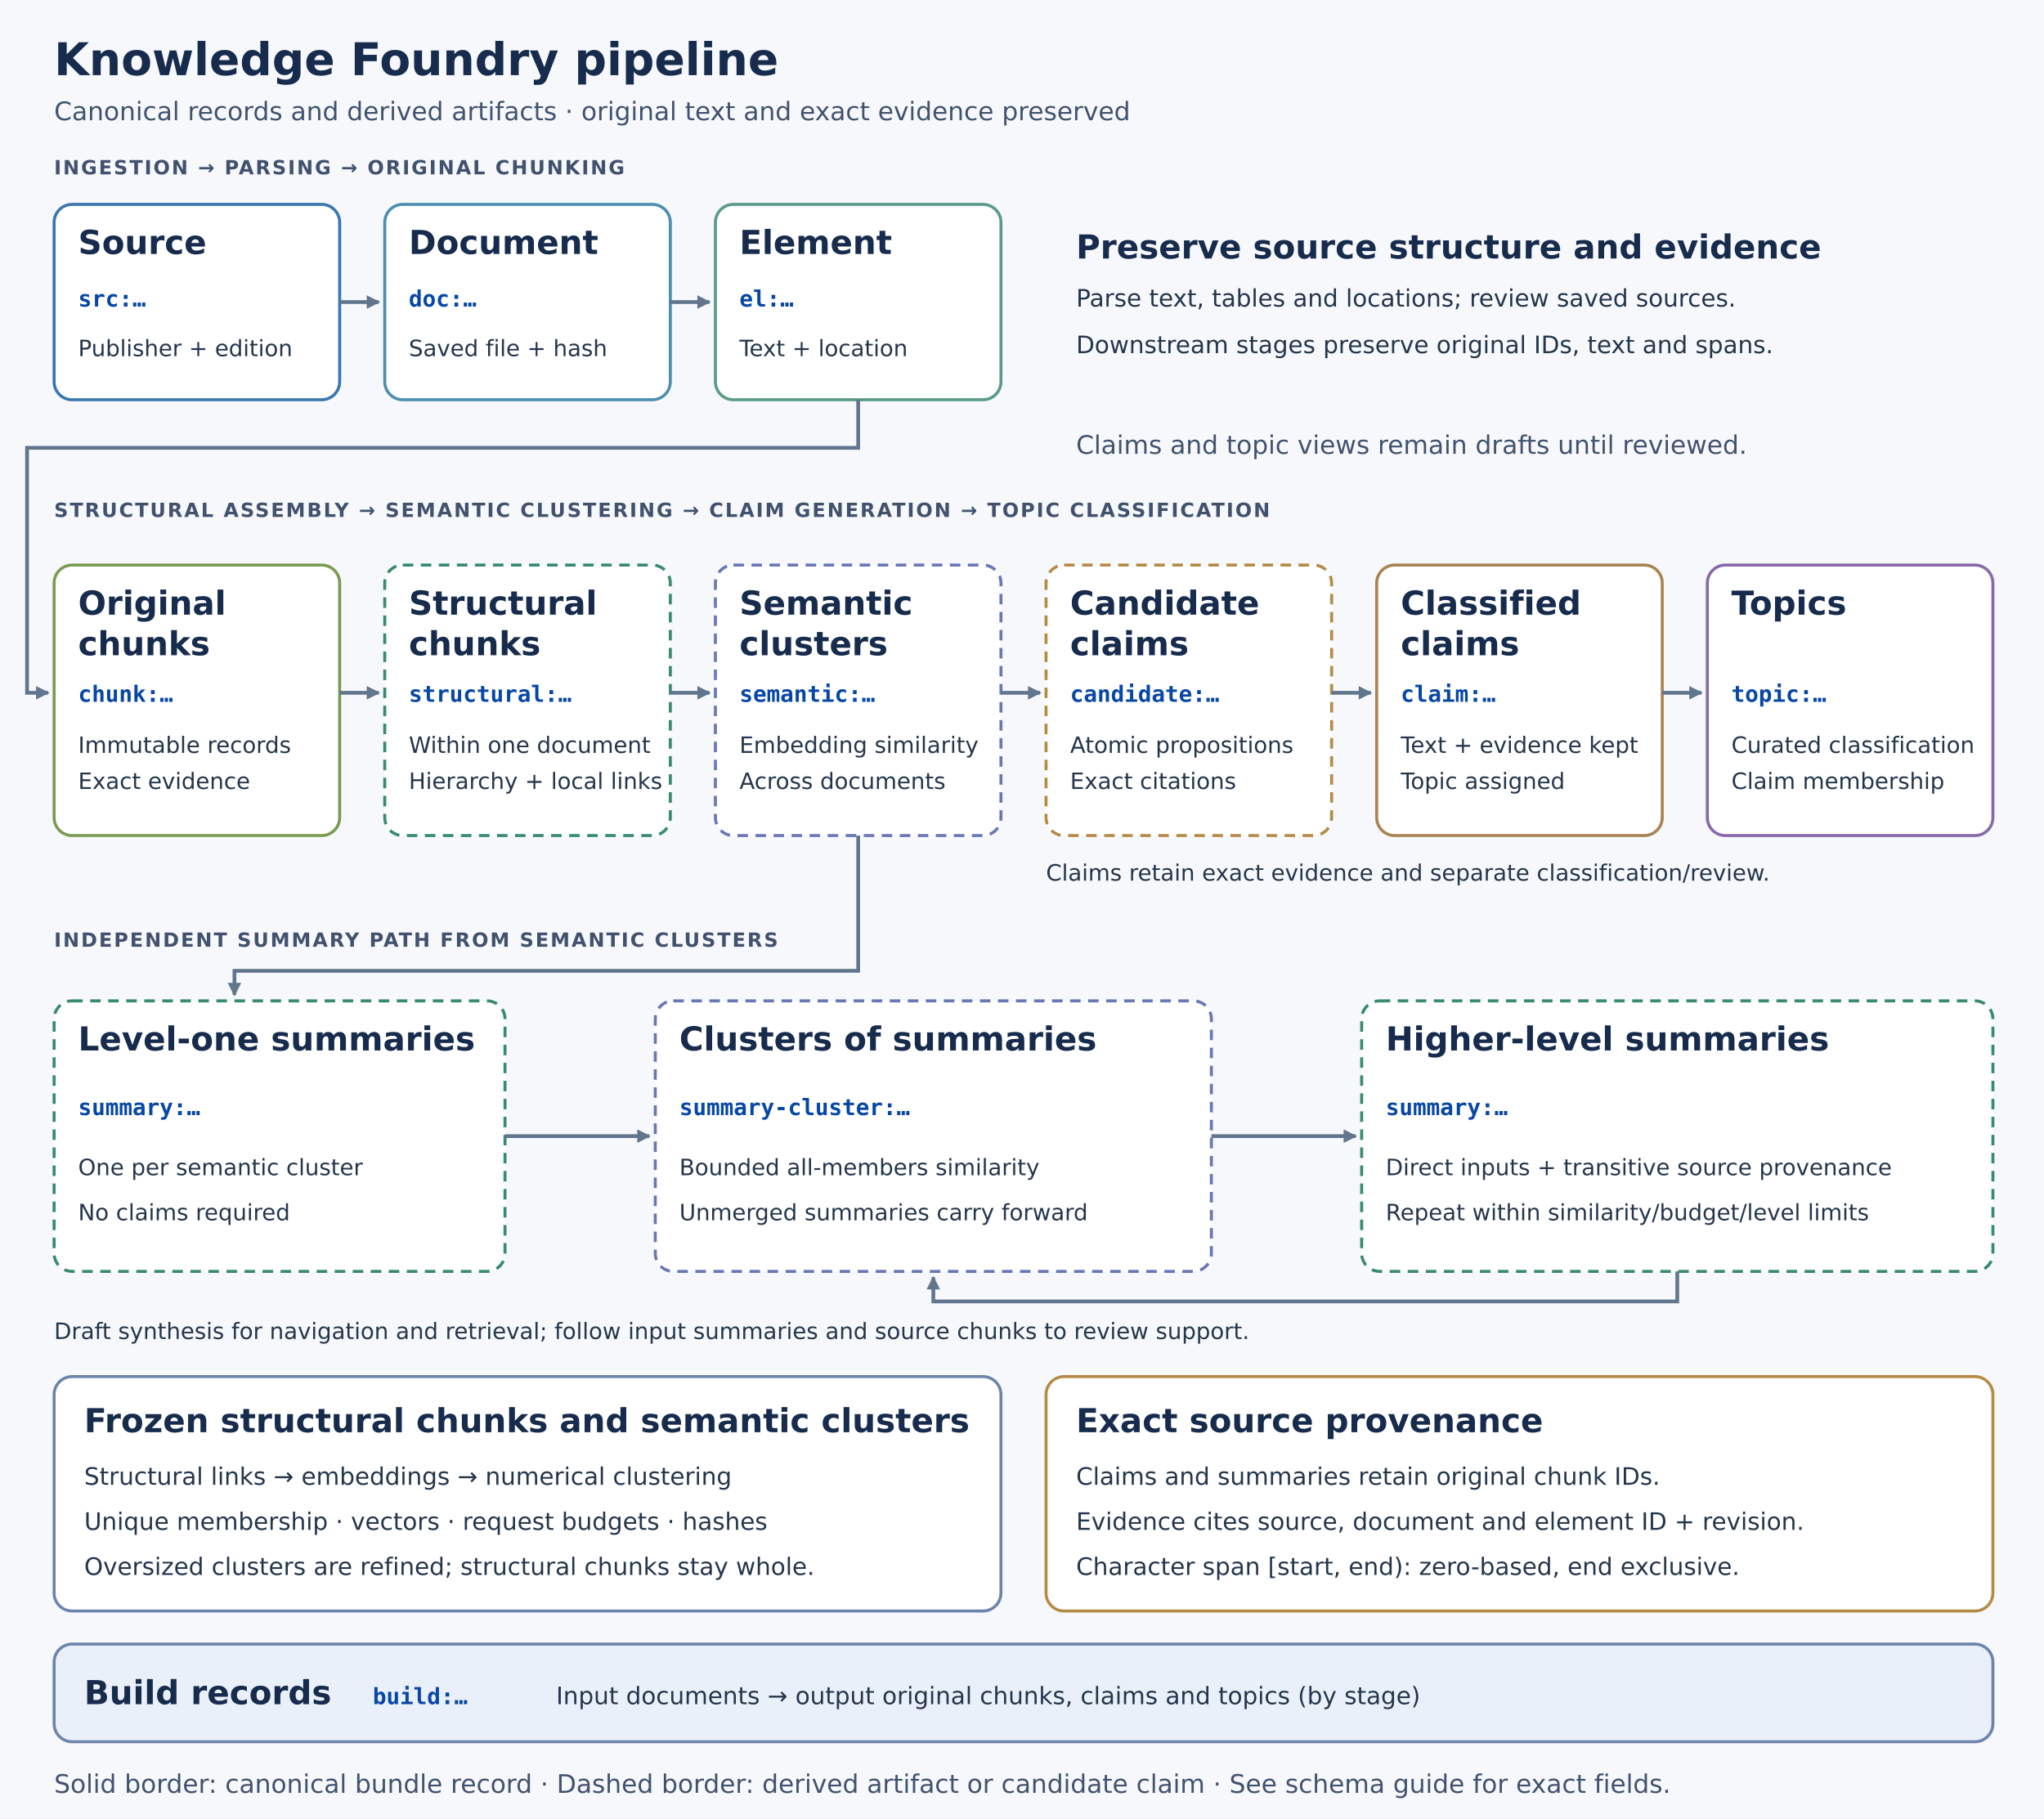
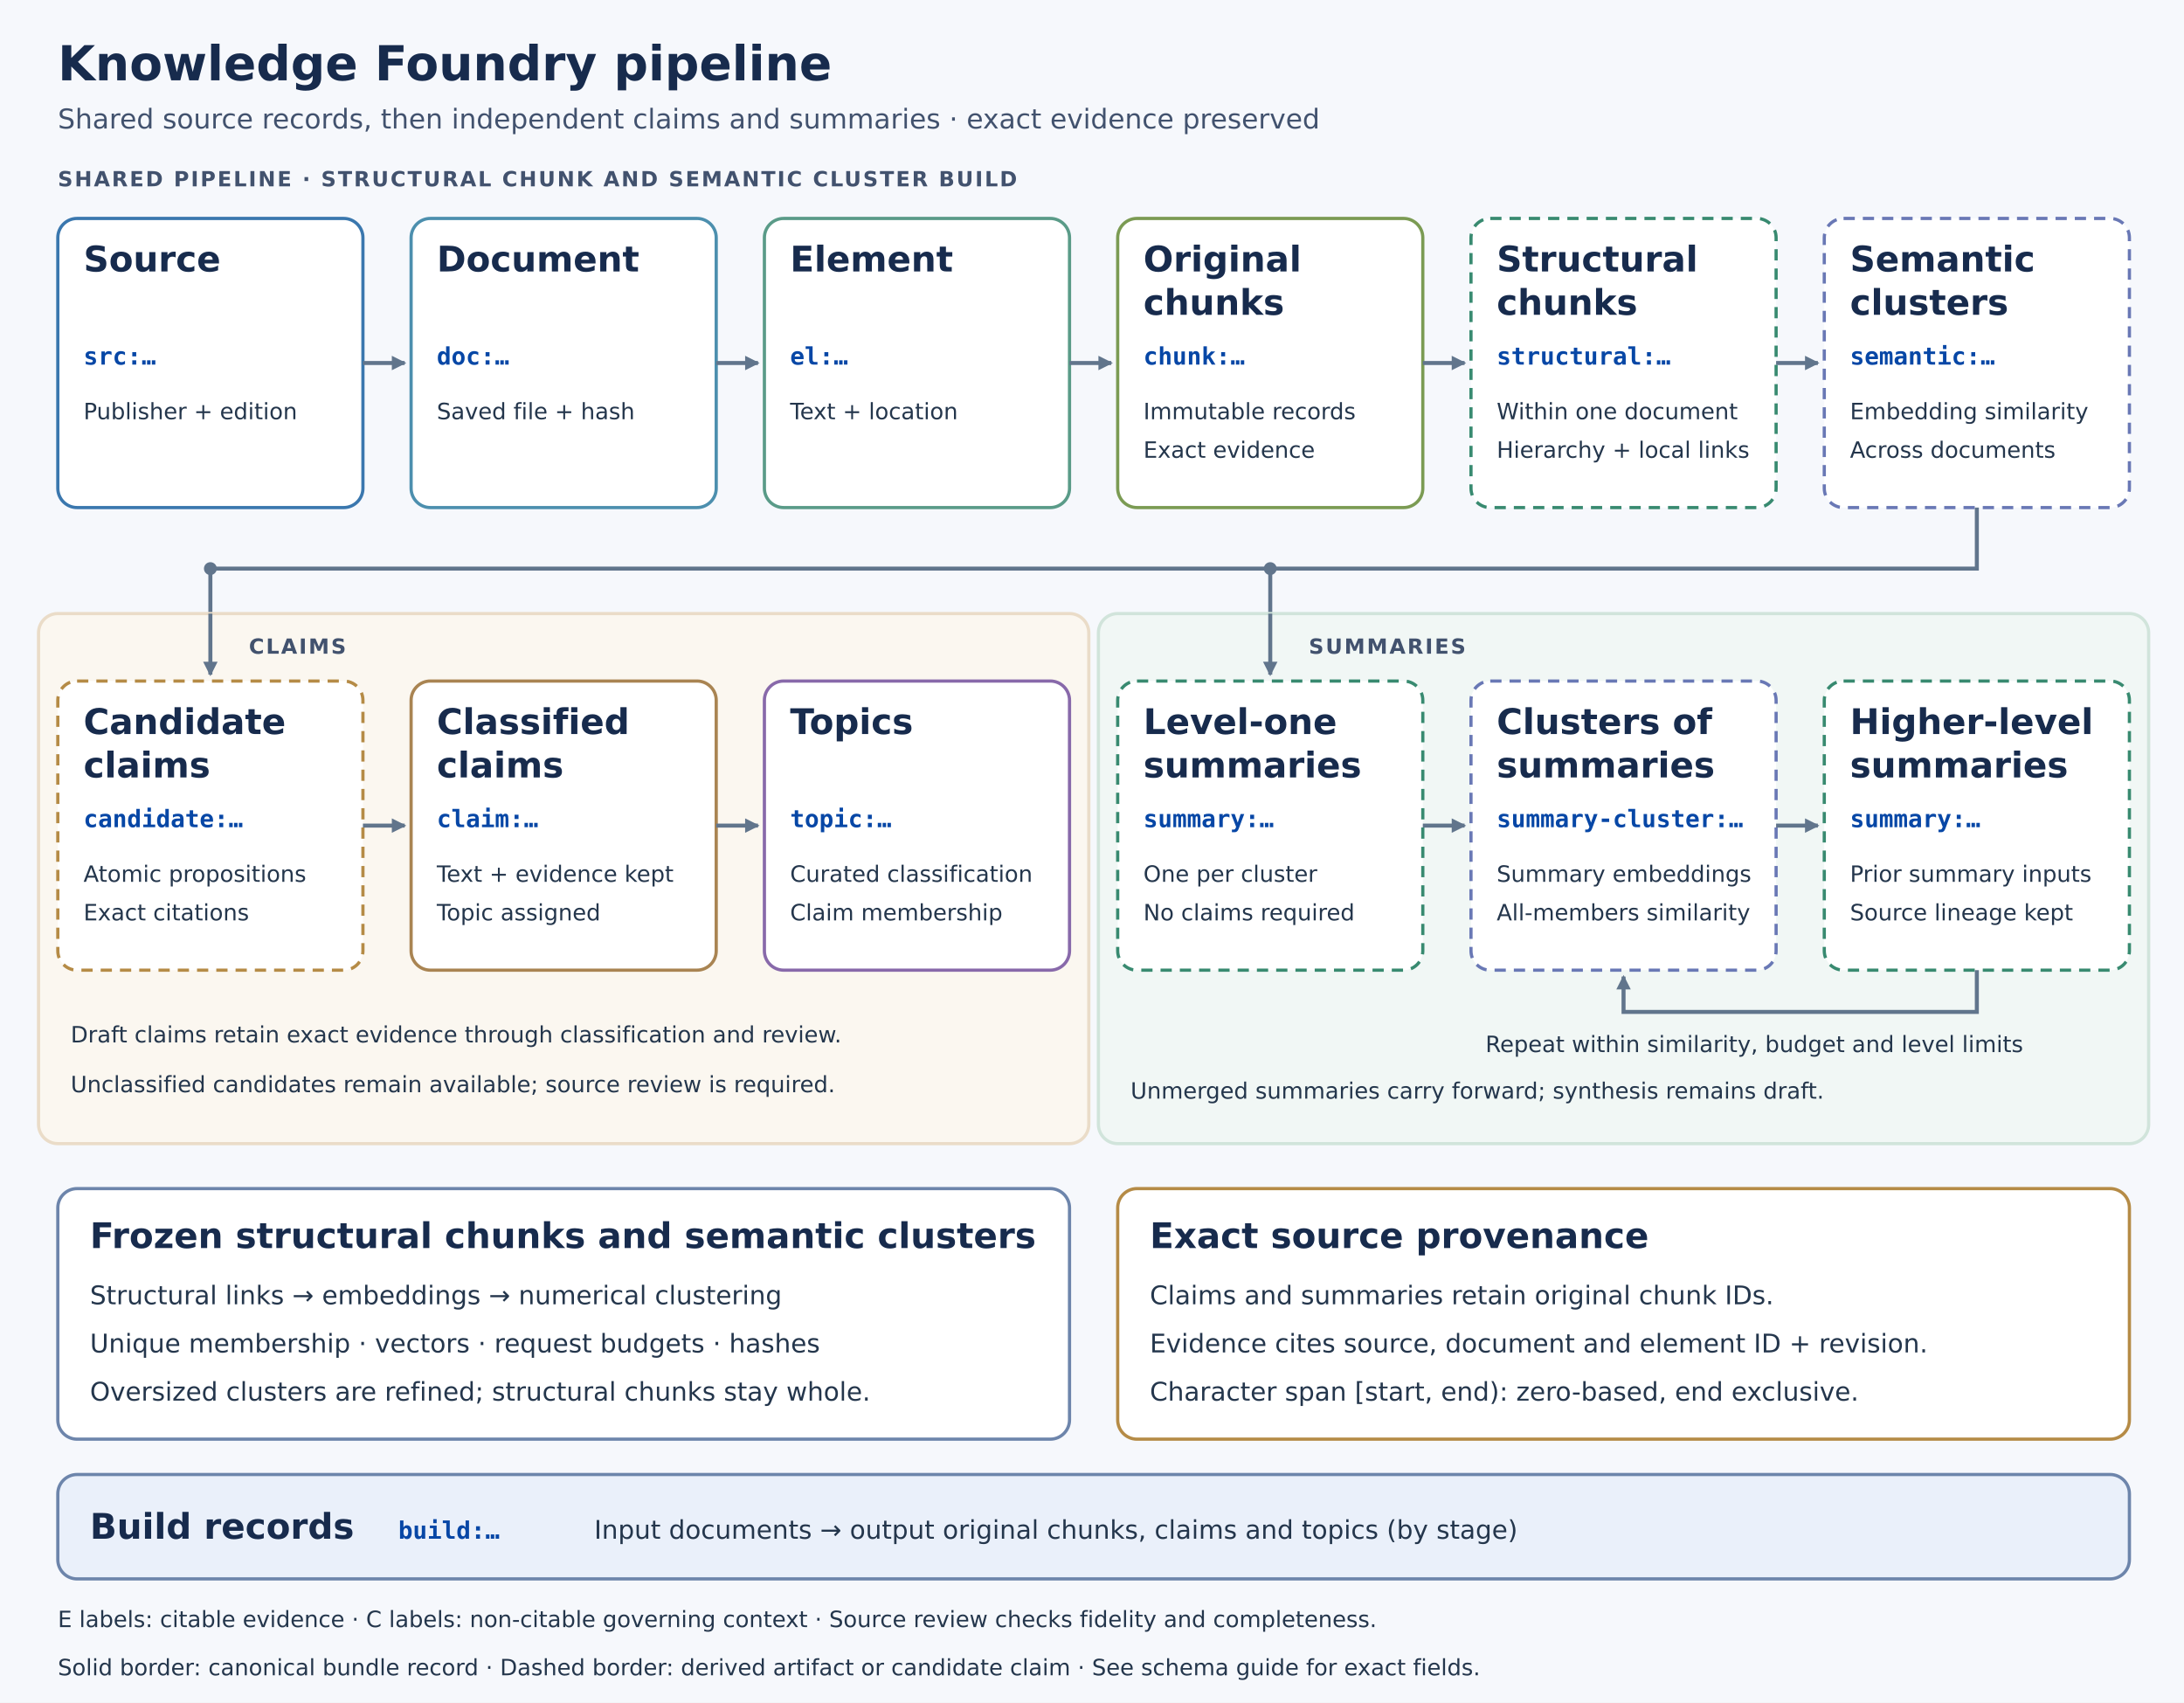
- <svg xmlns="http://www.w3.org/2000/svg" width="1360" height="1210" viewBox="0 0 1360 1210" role="img" aria-labelledby="title description">
+ <svg xmlns="http://www.w3.org/2000/svg" width="1360" height="1060" viewBox="0 0 1360 1060" role="img" aria-labelledby="title description">
  <defs>
    <marker id="arrow" markerWidth="9" markerHeight="9" refX="8" refY="4.5" orient="auto" markerUnits="userSpaceOnUse">
      <path d="M0 0 L9 4.5 L0 9 Z" fill="#61758c" />
    </marker>
  </defs>
  <style>
    text { font-family: "DejaVu Sans", sans-serif; fill: #24364c; }
    .heading { font-size: 30px; font-weight: 700; fill: #172b4d; }
    .subheading { font-size: 17px; fill: #42526e; }
    .section { font-size: 13px; font-weight: 700; letter-spacing: 1.1px; fill: #42526e; }
    .card-title { font-size: 22px; font-weight: 700; fill: #172b4d; }
    .id { font-family: "DejaVu Sans Mono", monospace; font-size: 15px; font-weight: 700; fill: #0747a6; }
-     .card-copy { font-size: 15px; }
+     .card-copy { font-size: 14px; }
    .panel-title { font-size: 22px; font-weight: 700; fill: #172b4d; }
    .panel-copy { font-size: 16px; }
    .flow { fill: none; stroke: #61758c; stroke-width: 2.5; marker-end: url(#arrow); }
+       .connector { fill: none; stroke: #61758c; stroke-width: 2.5; }
  </style>
-   <rect width="1360" height="1210" fill="#f6f8fc" />
+   <rect width="1360" height="1060" fill="#f6f8fc" />
  <text x="36" y="50" class="heading">Knowledge Foundry pipeline</text>
-   <text x="36" y="80" class="subheading">Canonical records and derived artifacts · original text and exact evidence preserved</text>
-   <text x="36" y="116" class="section">INGESTION → PARSING → ORIGINAL CHUNKING</text>
+   <text x="36" y="80" class="subheading">Shared source records, then independent claims and summaries · exact evidence preserved</text>
+   <text x="36" y="116" class="section">SHARED PIPELINE · STRUCTURAL CHUNK AND SEMANTIC CLUSTER BUILD</text>
  <g transform="translate(36 136)">
-     <rect width="190" height="130" rx="12" fill="#fff" stroke="#3a77ae" stroke-width="2" />
+     <rect width="190" height="180" rx="12" fill="#fff" stroke="#3a77ae" stroke-width="2" />
    <text x="16" y="33" class="card-title">Source</text>
-     <text x="16" y="68" class="id">src:…</text>
-     <text x="16" y="101" class="card-copy">Publisher + edition</text>
+     <text x="16" y="91" class="id">src:…</text>
+     <text x="16" y="125" class="card-copy">Publisher + edition</text>
  </g>
+   <path d="M226 226 H252" class="flow" />
  <g transform="translate(256 136)">
-     <rect width="190" height="130" rx="12" fill="#fff" stroke="#4c8fae" stroke-width="2" />
+     <rect width="190" height="180" rx="12" fill="#fff" stroke="#4c8fae" stroke-width="2" />
    <text x="16" y="33" class="card-title">Document</text>
-     <text x="16" y="68" class="id">doc:…</text>
-     <text x="16" y="101" class="card-copy">Saved file + hash</text>
+     <text x="16" y="91" class="id">doc:…</text>
+     <text x="16" y="125" class="card-copy">Saved file + hash</text>
  </g>
+   <path d="M446 226 H472" class="flow" />
  <g transform="translate(476 136)">
-     <rect width="190" height="130" rx="12" fill="#fff" stroke="#5a9b88" stroke-width="2" />
+     <rect width="190" height="180" rx="12" fill="#fff" stroke="#5a9b88" stroke-width="2" />
    <text x="16" y="33" class="card-title">Element</text>
-     <text x="16" y="68" class="id">el:…</text>
-     <text x="16" y="101" class="card-copy">Text + location</text>
+     <text x="16" y="91" class="id">el:…</text>
+     <text x="16" y="125" class="card-copy">Text + location</text>
  </g>
-   <path d="M226 201 H252" class="flow" />
-   <path d="M446 201 H472" class="flow" />
-   <text x="716" y="172" class="panel-title">Preserve source structure and evidence</text>
-   <text x="716" y="204" class="panel-copy">Parse text, tables and locations; review saved sources.</text>
-   <text x="716" y="235" class="panel-copy">Downstream stages preserve original IDs, text and spans.</text>
-   <path d="M571 266 V298 H18 V461 H32" class="flow" />
-   <text x="716" y="302" class="subheading">Claims and topic views remain drafts until reviewed.</text>
-   <text x="36" y="344" class="section">STRUCTURAL ASSEMBLY → SEMANTIC CLUSTERING → CLAIM GENERATION → TOPIC CLASSIFICATION</text>
-   <g transform="translate(36 376)">
+   <path d="M666 226 H692" class="flow" />
+   <g transform="translate(696 136)">
    <rect width="190" height="180" rx="12" fill="#fff" stroke="#7b9b53" stroke-width="2" />
    <text x="16" y="33" class="card-title">Original</text>
    <text x="16" y="60" class="card-title">chunks</text>
    <text x="16" y="91" class="id">chunk:…</text>
    <text x="16" y="125" class="card-copy">Immutable records</text>
    <text x="16" y="149" class="card-copy">Exact evidence</text>
  </g>
-   <g transform="translate(256 376)">
+   <path d="M886 226 H912" class="flow" />
+   <g transform="translate(916 136)">
    <rect width="190" height="180" rx="12" fill="#fff" stroke="#388a70" stroke-width="2" stroke-dasharray="7 5" />
    <text x="16" y="33" class="card-title">Structural</text>
    <text x="16" y="60" class="card-title">chunks</text>
    <text x="16" y="91" class="id">structural:…</text>
    <text x="16" y="125" class="card-copy">Within one document</text>
    <text x="16" y="149" class="card-copy">Hierarchy + local links</text>
  </g>
-   <g transform="translate(476 376)">
+   <path d="M1106 226 H1132" class="flow" />
+   <g transform="translate(1136 136)">
    <rect width="190" height="180" rx="12" fill="#fff" stroke="#6978b5" stroke-width="2" stroke-dasharray="7 5" />
    <text x="16" y="33" class="card-title">Semantic</text>
    <text x="16" y="60" class="card-title">clusters</text>
    <text x="16" y="91" class="id">semantic:…</text>
    <text x="16" y="125" class="card-copy">Embedding similarity</text>
    <text x="16" y="149" class="card-copy">Across documents</text>
  </g>
-   <g transform="translate(696 376)">
+   <path d="M1231 316 V354 H131" class="connector" />
+   <path d="M131 354 V382" class="connector" />
+   <circle cx="131" cy="354" r="4" fill="#61758c" />
+   <path d="M791 354 V382" class="connector" />
+   <circle cx="791" cy="354" r="4" fill="#61758c" />
+   <rect x="24" y="382" width="654" height="330" rx="12" fill="#fbf7f0" stroke="#eadcc8" stroke-width="2" />
+   <rect x="684" y="382" width="654" height="330" rx="12" fill="#f1f7f5" stroke="#d1e4db" stroke-width="2" />
+   <path d="M131 382 V420" class="flow" />
+   <path d="M791 382 V420" class="flow" />
+   <text x="155" y="407" class="section">CLAIMS</text>
+   <text x="815" y="407" class="section">SUMMARIES</text>
+   <g transform="translate(36 424)">
    <rect width="190" height="180" rx="12" fill="#fff" stroke="#b58b46" stroke-width="2" stroke-dasharray="7 5" />
    <text x="16" y="33" class="card-title">Candidate</text>
    <text x="16" y="60" class="card-title">claims</text>
    <text x="16" y="91" class="id">candidate:…</text>
    <text x="16" y="125" class="card-copy">Atomic propositions</text>
    <text x="16" y="149" class="card-copy">Exact citations</text>
  </g>
-   <g transform="translate(916 376)">
+   <path d="M226 514 H252" class="flow" />
+   <g transform="translate(256 424)">
    <rect width="190" height="180" rx="12" fill="#fff" stroke="#a98452" stroke-width="2" />
    <text x="16" y="33" class="card-title">Classified</text>
    <text x="16" y="60" class="card-title">claims</text>
    <text x="16" y="91" class="id">claim:…</text>
    <text x="16" y="125" class="card-copy">Text + evidence kept</text>
    <text x="16" y="149" class="card-copy">Topic assigned</text>
  </g>
-   <g transform="translate(1136 376)">
+   <path d="M446 514 H472" class="flow" />
+   <g transform="translate(476 424)">
    <rect width="190" height="180" rx="12" fill="#fff" stroke="#8869aa" stroke-width="2" />
    <text x="16" y="33" class="card-title">Topics</text>
    <text x="16" y="91" class="id">topic:…</text>
    <text x="16" y="125" class="card-copy">Curated classification</text>
    <text x="16" y="149" class="card-copy">Claim membership</text>
  </g>
-   <path d="M226 461 H252" class="flow" />
-   <path d="M446 461 H472" class="flow" />
-   <path d="M666 461 H692" class="flow" />
-   <path d="M886 461 H912" class="flow" />
-   <path d="M1106 461 H1132" class="flow" />
-   <text x="696" y="586" class="card-copy">Claims retain exact evidence and separate classification/review.</text>
-   <text x="36" y="630" class="section">INDEPENDENT SUMMARY PATH FROM SEMANTIC CLUSTERS</text>
-   <path d="M571 556 V646 H156 V662" class="flow" />
-   <g transform="translate(36 666)">
-     <rect width="300" height="180" rx="12" fill="#fff" stroke="#388a70" stroke-width="2" stroke-dasharray="7 5" />
-     <text x="16" y="33" class="card-title">Level-one summaries</text>
-     <text x="16" y="76" class="id">summary:…</text>
-     <text x="16" y="116" class="card-copy">One per semantic cluster</text>
-     <text x="16" y="146" class="card-copy">No claims required</text>
+   <g transform="translate(696 424)">
+     <rect width="190" height="180" rx="12" fill="#fff" stroke="#388a70" stroke-width="2" stroke-dasharray="7 5" />
+     <text x="16" y="33" class="card-title">Level-one</text>
+     <text x="16" y="60" class="card-title">summaries</text>
+     <text x="16" y="91" class="id">summary:…</text>
+     <text x="16" y="125" class="card-copy">One per cluster</text>
+     <text x="16" y="149" class="card-copy">No claims required</text>
  </g>
-   <g transform="translate(436 666)">
-     <rect width="370" height="180" rx="12" fill="#fff" stroke="#6978b5" stroke-width="2" stroke-dasharray="7 5" />
-     <text x="16" y="33" class="card-title">Clusters of summaries</text>
-     <text x="16" y="76" class="id">summary-cluster:…</text>
-     <text x="16" y="116" class="card-copy">Bounded all-members similarity</text>
-     <text x="16" y="146" class="card-copy">Unmerged summaries carry forward</text>
+   <path d="M886 514 H912" class="flow" />
+   <g transform="translate(916 424)">
+     <rect width="190" height="180" rx="12" fill="#fff" stroke="#6978b5" stroke-width="2" stroke-dasharray="7 5" />
+     <text x="16" y="33" class="card-title">Clusters of</text>
+     <text x="16" y="60" class="card-title">summaries</text>
+     <text x="16" y="91" class="id">summary-cluster:…</text>
+     <text x="16" y="125" class="card-copy">Summary embeddings</text>
+     <text x="16" y="149" class="card-copy">All-members similarity</text>
  </g>
-   <g transform="translate(906 666)">
-     <rect width="420" height="180" rx="12" fill="#fff" stroke="#388a70" stroke-width="2" stroke-dasharray="7 5" />
-     <text x="16" y="33" class="card-title">Higher-level summaries</text>
-     <text x="16" y="76" class="id">summary:…</text>
-     <text x="16" y="116" class="card-copy">Direct inputs + transitive source provenance</text>
-     <text x="16" y="146" class="card-copy">Repeat within similarity/budget/level limits</text>
+   <path d="M1106 514 H1132" class="flow" />
+   <g transform="translate(1136 424)">
+     <rect width="190" height="180" rx="12" fill="#fff" stroke="#388a70" stroke-width="2" stroke-dasharray="7 5" />
+     <text x="16" y="33" class="card-title">Higher-level</text>
+     <text x="16" y="60" class="card-title">summaries</text>
+     <text x="16" y="91" class="id">summary:…</text>
+     <text x="16" y="125" class="card-copy">Prior summary inputs</text>
+     <text x="16" y="149" class="card-copy">Source lineage kept</text>
  </g>
-   <path d="M336 756 H432" class="flow" />
-   <path d="M806 756 H902" class="flow" />
-   <path d="M1116 846 V866 H621 V850" class="flow" />
-   <text x="36" y="891" class="card-copy">Draft synthesis for navigation and retrieval; follow input summaries and source chunks to review support.</text>
-   <rect x="36" y="916" width="630" height="156" rx="12" fill="#fff" stroke="#6d85ab" stroke-width="2" />
-   <rect x="696" y="916" width="630" height="156" rx="12" fill="#fff" stroke="#b58b46" stroke-width="2" />
-   <text x="56" y="953" class="panel-title">Frozen structural chunks and semantic clusters</text>
-   <text x="56" y="988" class="panel-copy">Structural links → embeddings → numerical clustering</text>
-   <text x="56" y="1018" class="panel-copy">Unique membership · vectors · request budgets · hashes</text>
-   <text x="56" y="1048" class="panel-copy">Oversized clusters are refined; structural chunks stay whole.</text>
-   <text x="716" y="953" class="panel-title">Exact source provenance</text>
-   <text x="716" y="988" class="panel-copy">Claims and summaries retain original chunk IDs.</text>
-   <text x="716" y="1018" class="panel-copy">Evidence cites source, document and element ID + revision.</text>
-   <text x="716" y="1048" class="panel-copy">Character span [start, end): zero-based, end exclusive.</text>
-   <rect x="36" y="1094" width="1290" height="65" rx="12" fill="#eaf0fa" stroke="#6d85ab" stroke-width="2" />
-   <text x="56" y="1134" class="panel-title">Build records</text>
-   <text x="248" y="1134" class="id">build:…</text>
-   <text x="370" y="1134" class="panel-copy">Input documents → output original chunks, claims and topics (by stage)</text>
-   <text x="36" y="1193" class="subheading">Solid border: canonical bundle record · Dashed border: derived artifact or candidate claim · See schema guide for exact fields.</text>
+   <text x="44" y="649" class="card-copy">Draft claims retain exact evidence through classification and review.</text>
+   <text x="44" y="680" class="card-copy">Unclassified candidates remain available; source review is required.</text>
+   <path d="M1231 604 V630 H1011 V608" class="flow" />
+   <text x="925" y="655" class="card-copy">Repeat within similarity, budget and level limits</text>
+   <text x="704" y="684" class="card-copy">Unmerged summaries carry forward; synthesis remains draft.</text>
+   <rect x="36" y="740" width="630" height="156" rx="12" fill="#fff" stroke="#6d85ab" stroke-width="2" />
+   <rect x="696" y="740" width="630" height="156" rx="12" fill="#fff" stroke="#b58b46" stroke-width="2" />
+   <text x="56" y="777" class="panel-title">Frozen structural chunks and semantic clusters</text>
+   <text x="56" y="812" class="panel-copy">Structural links → embeddings → numerical clustering</text>
+   <text x="56" y="842" class="panel-copy">Unique membership · vectors · request budgets · hashes</text>
+   <text x="56" y="872" class="panel-copy">Oversized clusters are refined; structural chunks stay whole.</text>
+   <text x="716" y="777" class="panel-title">Exact source provenance</text>
+   <text x="716" y="812" class="panel-copy">Claims and summaries retain original chunk IDs.</text>
+   <text x="716" y="842" class="panel-copy">Evidence cites source, document and element ID + revision.</text>
+   <text x="716" y="872" class="panel-copy">Character span [start, end): zero-based, end exclusive.</text>
+   <rect x="36" y="918" width="1290" height="65" rx="12" fill="#eaf0fa" stroke="#6d85ab" stroke-width="2" />
+   <text x="56" y="958" class="panel-title">Build records</text>
+   <text x="248" y="958" class="id">build:…</text>
+   <text x="370" y="958" class="panel-copy">Input documents → output original chunks, claims and topics (by stage)</text>
+   <text x="36" y="1013" class="card-copy">E labels: citable evidence · C labels: non-citable governing context · Source review checks fidelity and completeness.</text>
+   <text x="36" y="1043" class="card-copy">Solid border: canonical bundle record · Dashed border: derived artifact or candidate claim · See schema guide for exact fields.</text>
</svg>
